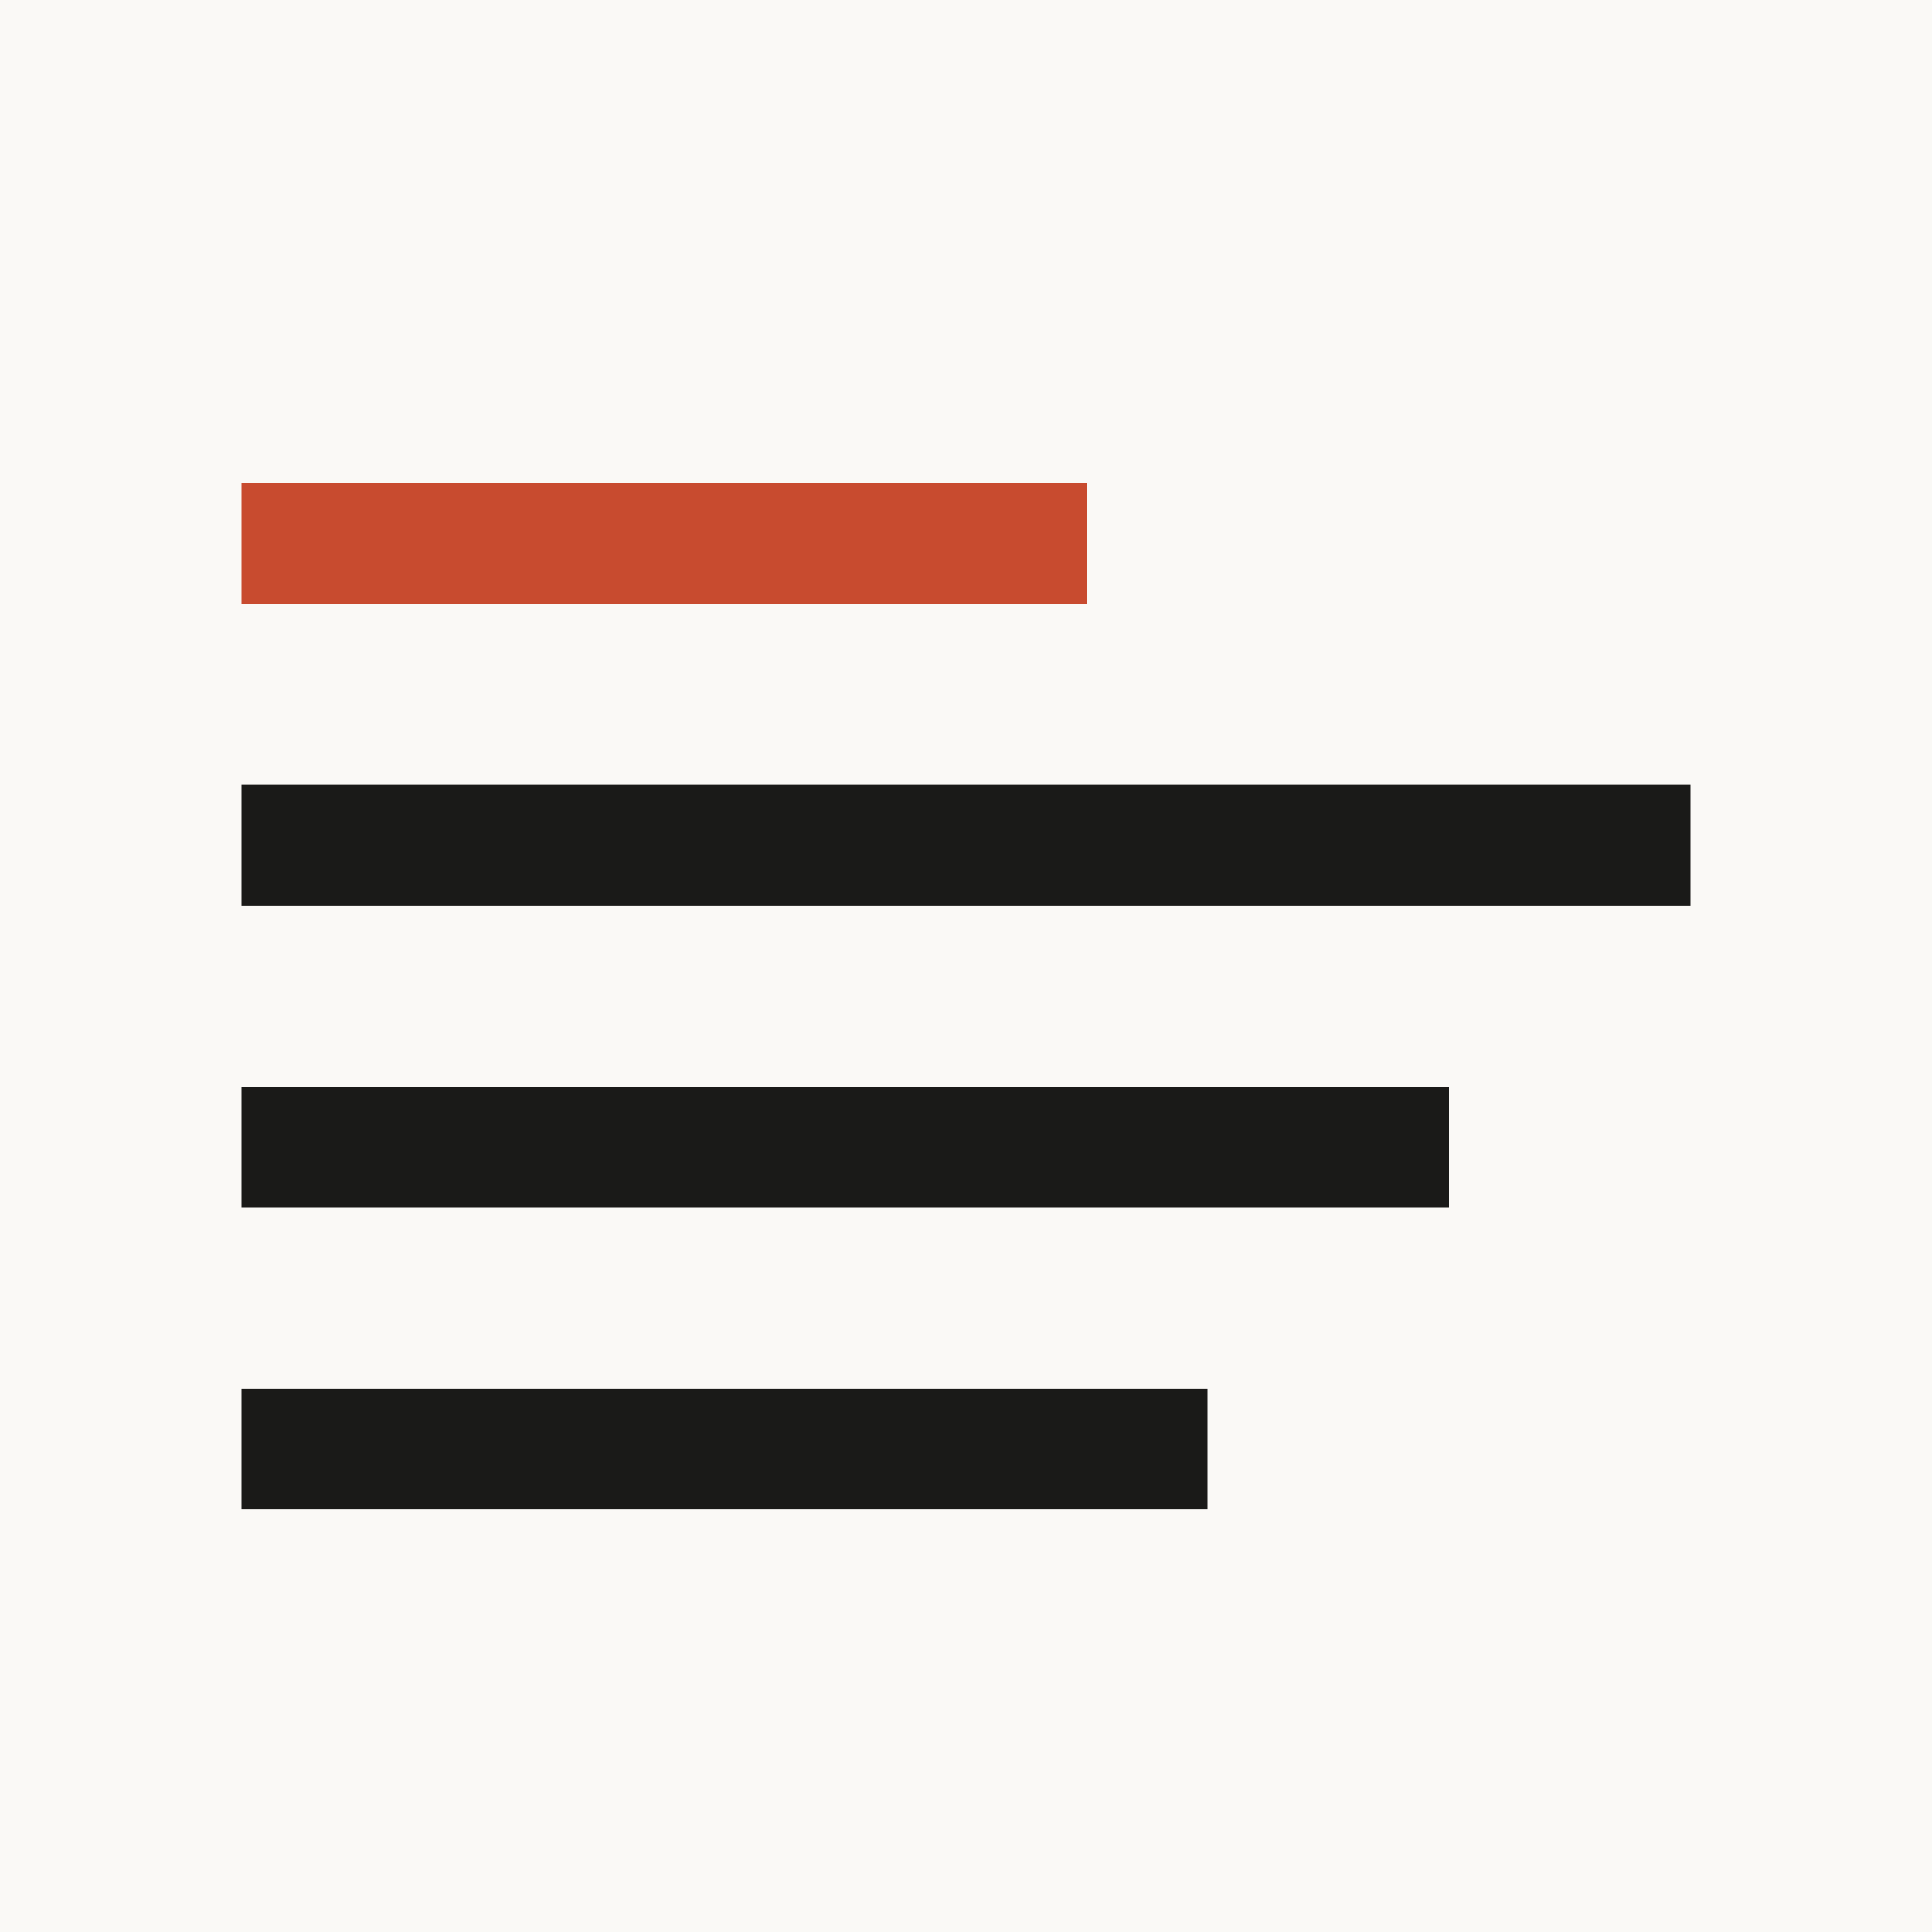
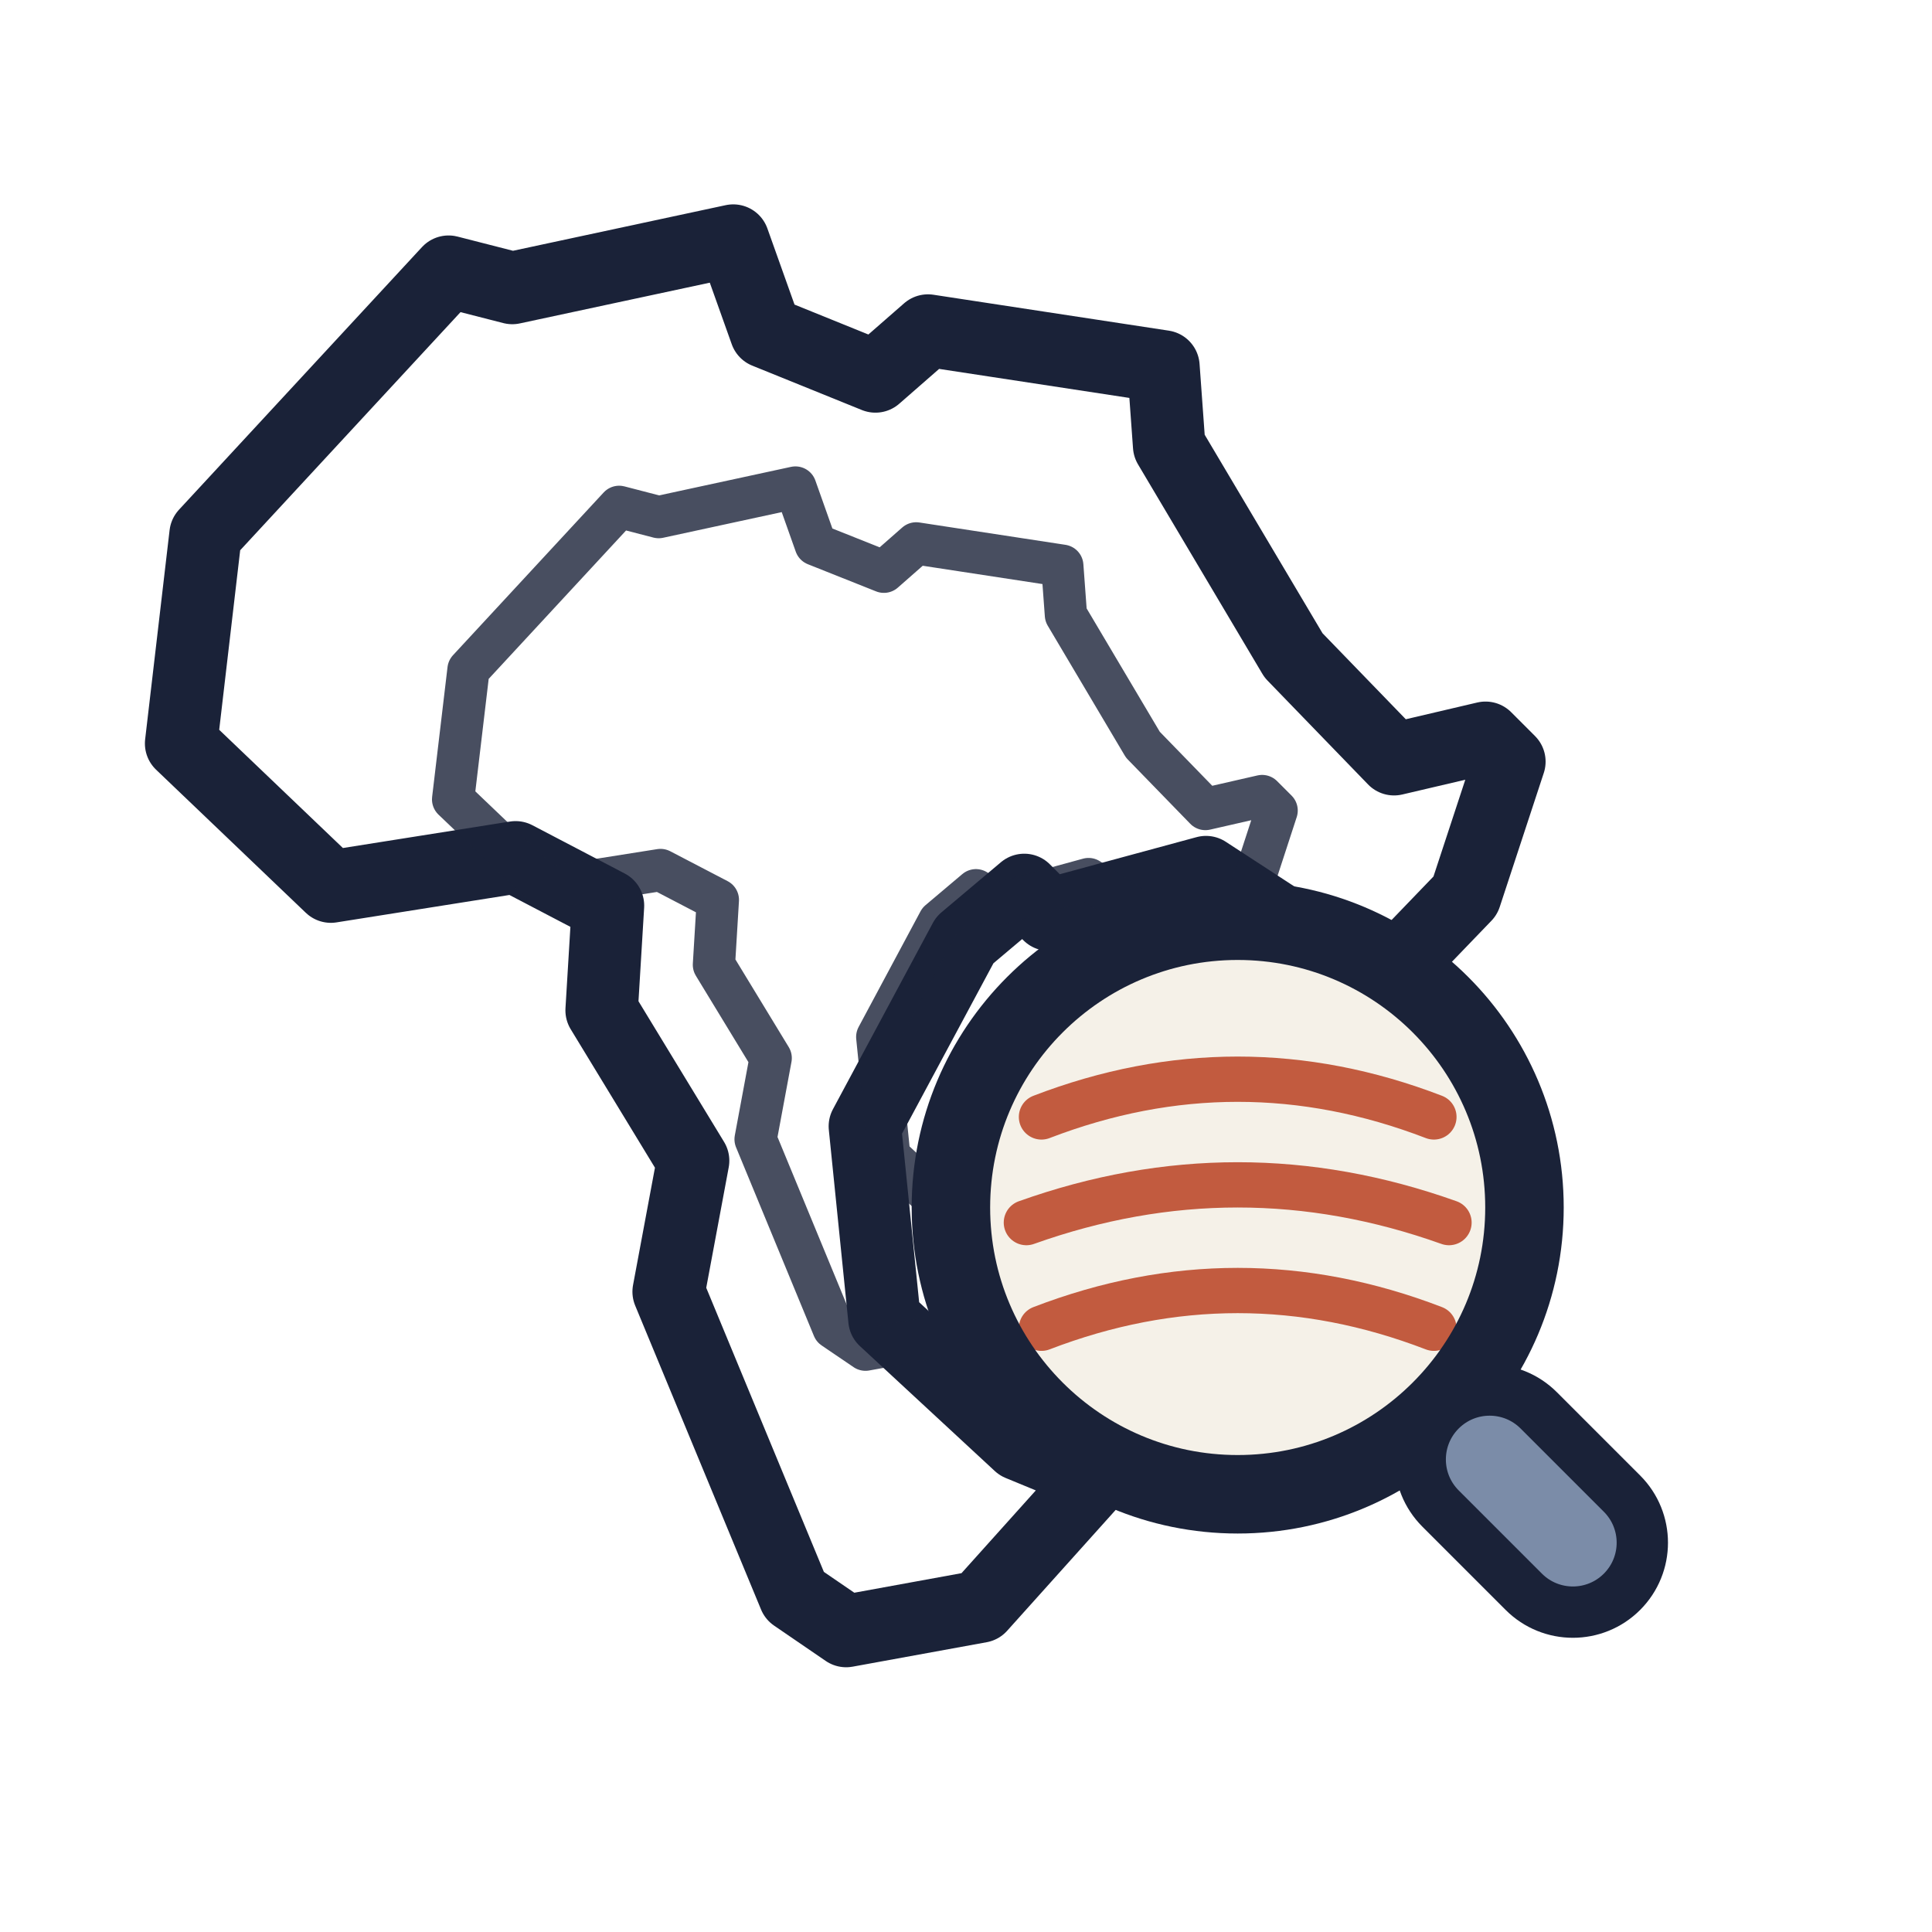
- <svg xmlns="http://www.w3.org/2000/svg" viewBox="0 0 32 32">
-   <rect width="32" height="32" fill="#faf9f6" />
-   <rect x="4" y="8" width="14" height="2" fill="#c84b2f" />
-   <rect x="4" y="13" width="24" height="2" fill="#1a1a18" />
-   <rect x="4" y="18" width="20" height="2" fill="#1a1a18" />
-   <rect x="4" y="23" width="16" height="2" fill="#1a1a18" />
+ <svg xmlns="http://www.w3.org/2000/svg" viewBox="0 0 64 64" width="64" height="64" role="img" aria-label="Data Landscapers">
+   <g fill="none" stroke="#1A2238" stroke-linejoin="round" stroke-linecap="round">
+     <path d="M 28.03 54.03 L 26.32 52.86 L 22.15 42.79 L 22.96 38.45 L 19.93 33.47 L 20.14 30.00 L 17.08 28.40 L 10.96 29.37 L 6.00 24.63 L 6.81 17.70 L 14.86 9.00 L 16.97 9.54 L 24.29 7.97 L 25.37 11.00 L 29.00 12.47 L 30.74 10.95 L 38.54 12.14 L 38.73 14.77 L 42.85 21.71 L 46.18 25.15 L 49.21 24.44 L 50.00 25.23 L 48.54 29.67 L 45.69 32.63 L 39.95 28.89 L 34.75 30.30 L 33.93 29.48 L 31.96 31.14 L 28.65 37.31 L 29.30 43.71 L 33.77 47.85 L 36.34 48.91 L 32.47 53.22 L 28.03 54.03 Z" stroke-width="2.4" />
+     <path d="M 28.67 44.71 L 27.61 43.99 L 25.03 37.74 L 25.53 35.05 L 23.65 31.96 L 23.78 29.81 L 21.88 28.82 L 18.09 29.42 L 15.01 26.48 L 15.52 22.18 L 20.51 16.79 L 21.82 17.13 L 26.35 16.15 L 27.02 18.04 L 29.28 18.94 L 30.35 18.00 L 35.19 18.74 L 35.31 20.37 L 37.86 24.67 L 39.93 26.80 L 41.81 26.37 L 42.29 26.85 L 41.39 29.61 L 39.62 31.44 L 36.06 29.12 L 32.84 30.00 L 32.33 29.49 L 31.11 30.52 L 29.06 34.35 L 29.46 38.31 L 32.23 40.88 L 33.83 41.54 L 31.43 44.21 L 28.67 44.71 Z" stroke-width="1.4" opacity="0.8" />
+   </g>
+   <g>
+     <circle cx="41.0" cy="40.0" r="9.5" fill="#F5F1E8" />
+     <g fill="none" stroke="#C25B3F" stroke-width="1.5" stroke-linecap="round">
+       <path d="M 34.5 37.0 Q 41.0 34.5 47.5 37.0" />
+       <path d="M 34.0 40.5 Q 41.0 38.0 48.0 40.5" />
+       <path d="M 34.5 44.0 Q 41.0 41.5 47.5 44.0" />
+     </g>
+     <circle cx="41.0" cy="40.0" r="9.5" fill="none" stroke="#1A2238" stroke-width="2.6" />
+     <g transform="translate(47.72,46.72) rotate(45)">
+       <rect x="0" y="-2.3" width="8.5" height="4.6" rx="2.3" ry="2.3" fill="#7B8CA8" stroke="#1A2238" stroke-width="1.7" />
+     </g>
+   </g>
</svg>
